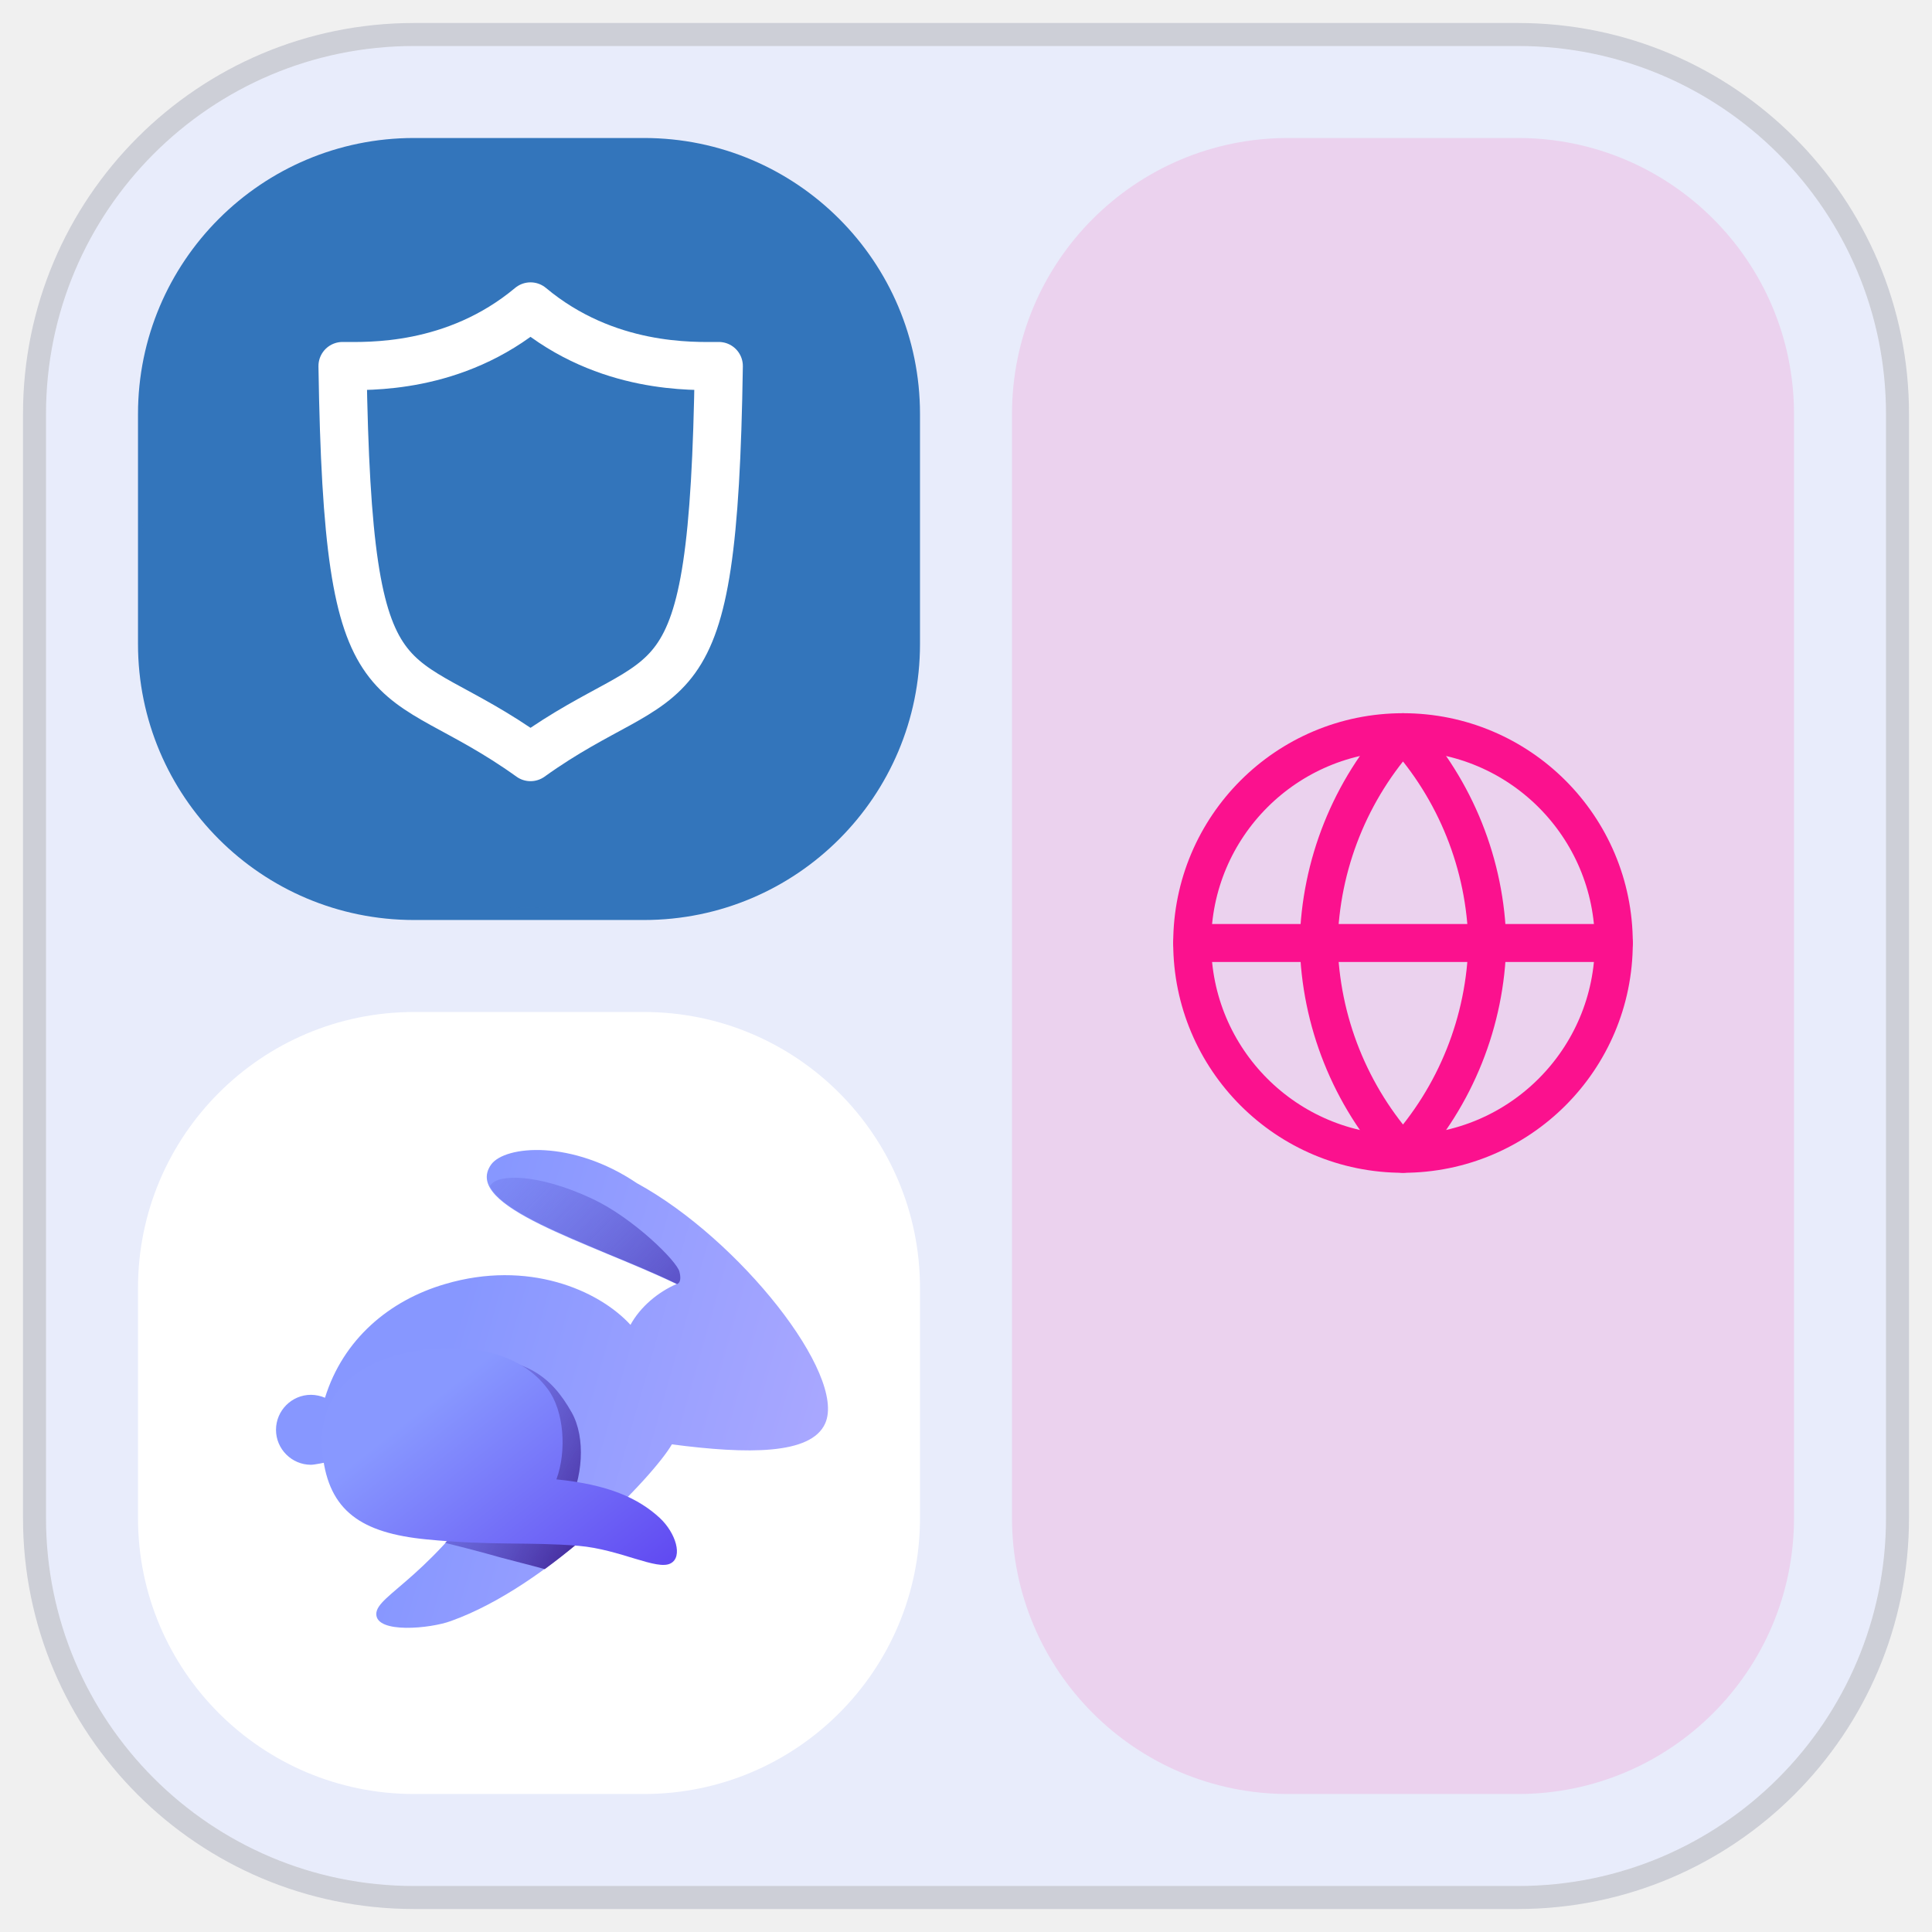
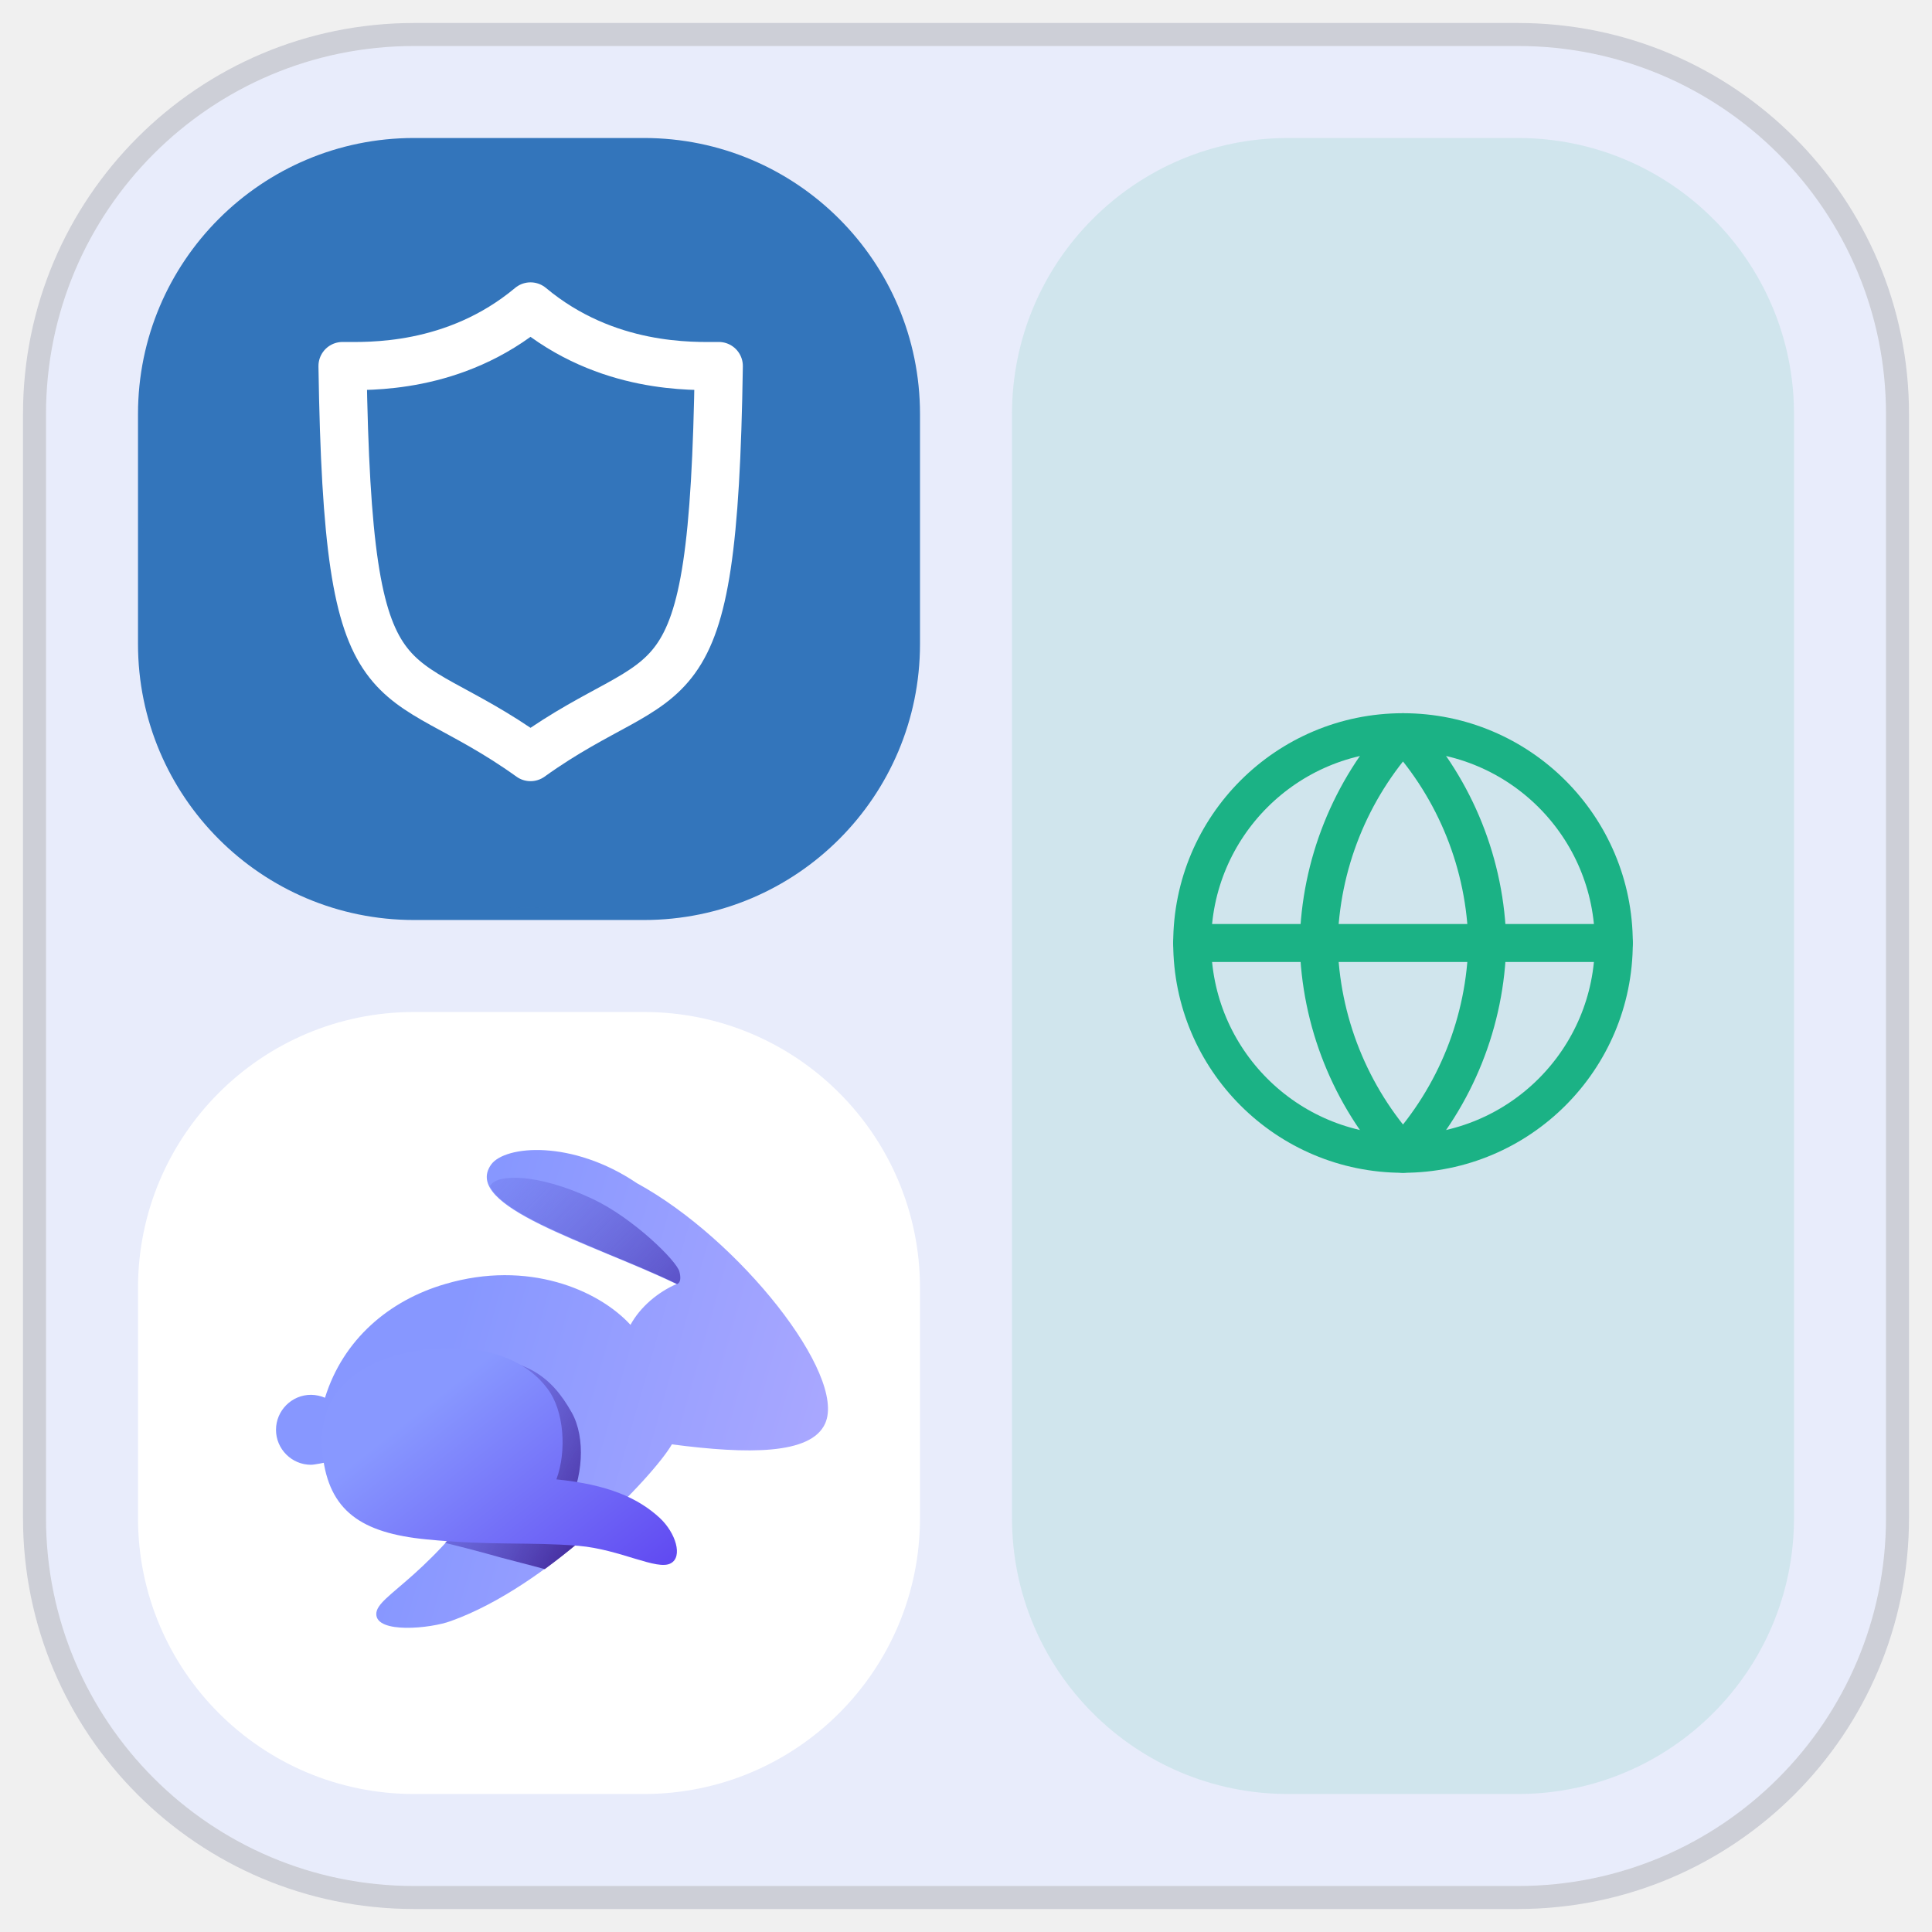
<svg xmlns="http://www.w3.org/2000/svg" width="42" height="42" viewBox="0 0 42 42" fill="none">
  <rect x="1" y="1" width="40" height="40" rx="8" fill="#E8ECFB" />
  <g clip-path="url(#clip0_304_15192)">
    <rect x="3" y="3" width="17" height="17" rx="6" fill="#3375BB" />
    <g clip-path="url(#clip1_304_15192)">
      <mask id="mask0_304_15192" style="mask-type:luminance" maskUnits="userSpaceOnUse" x="3" y="2" width="17" height="18">
        <path d="M19.843 3H3.104V19.738H19.843V3Z" fill="white" />
      </mask>
      <g mask="url(#mask0_304_15192)">
        <path d="M11.474 19.738C16.096 19.738 19.843 15.991 19.843 11.369C19.843 6.747 16.096 3 11.474 3C6.852 3 3.104 6.747 3.104 11.369C3.104 15.991 6.852 19.738 11.474 19.738Z" fill="#3375BB" />
        <path d="M11.533 6.661C13.187 8.043 15.084 7.957 15.626 7.957C15.507 15.813 14.604 14.256 11.533 16.459C8.462 14.256 7.565 15.813 7.446 7.957C7.982 7.957 9.879 8.043 11.533 6.661Z" stroke="white" stroke-width="1.046" stroke-miterlimit="10" stroke-linecap="round" stroke-linejoin="round" />
      </g>
    </g>
  </g>
  <rect x="3" y="22" width="17" height="17" rx="6" fill="white" />
  <path d="M17.939 30.943C18.408 29.891 16.076 26.938 13.845 25.721C12.439 24.771 10.981 24.898 10.677 25.316C10.03 26.228 12.832 27.014 14.707 27.914C14.302 28.091 13.921 28.408 13.706 28.801C13.009 28.041 11.475 27.382 9.676 27.914C8.459 28.269 7.458 29.118 7.065 30.386C6.976 30.347 6.862 30.322 6.76 30.322C6.342 30.322 6 30.664 6 31.083C6 31.501 6.342 31.843 6.76 31.843C6.837 31.843 7.077 31.792 7.077 31.792L10.981 31.818C9.422 34.302 8.18 34.657 8.18 35.088C8.18 35.519 9.359 35.404 9.802 35.24C11.932 34.479 14.213 32.084 14.606 31.399C16.254 31.615 17.635 31.628 17.939 30.943Z" fill="url(#paint0_linear_304_15192)" />
  <path fill-rule="evenodd" clip-rule="evenodd" d="M14.72 27.914C14.809 27.876 14.796 27.749 14.771 27.648C14.72 27.419 13.77 26.482 12.882 26.063C11.666 25.493 10.778 25.518 10.652 25.785C10.892 26.291 12.046 26.761 13.237 27.267C13.732 27.47 14.251 27.686 14.72 27.914Z" fill="url(#paint1_linear_304_15192)" />
  <path fill-rule="evenodd" clip-rule="evenodd" d="M13.174 33.009C12.933 32.92 12.654 32.832 12.337 32.756C12.667 32.16 12.743 31.26 12.426 30.702C11.982 29.916 11.425 29.498 10.119 29.498C9.409 29.498 7.483 29.739 7.445 31.349C7.445 31.514 7.445 31.666 7.457 31.818H10.981C10.512 32.566 10.068 33.123 9.676 33.541C10.145 33.656 10.525 33.757 10.88 33.858C11.209 33.947 11.526 34.023 11.843 34.112C12.325 33.757 12.781 33.377 13.174 33.009Z" fill="url(#paint2_linear_304_15192)" />
  <path d="M7.014 31.628C7.153 32.844 7.85 33.326 9.27 33.465C10.69 33.605 11.501 33.516 12.578 33.605C13.478 33.681 14.289 34.15 14.581 33.985C14.847 33.846 14.695 33.326 14.34 32.996C13.871 32.566 13.224 32.274 12.096 32.16C12.325 31.539 12.261 30.664 11.906 30.195C11.399 29.511 10.461 29.207 9.27 29.334C8.028 29.486 6.837 30.107 7.014 31.628Z" fill="url(#paint3_linear_304_15192)" />
-   <rect x="22" y="3" width="17" height="36" rx="6" fill="#FB118E" fill-opacity="0.12" />
+   <rect x="22" y="3" width="17" height="36" rx="6" fill="#1BB285" fill-opacity="0.12" />
  <g clip-path="url(#clip2_304_15192)">
-     <path d="M30.5 25.083C33.031 25.083 35.083 23.031 35.083 20.5C35.083 17.969 33.031 15.917 30.5 15.917C27.969 15.917 25.917 17.969 25.917 20.5C25.917 23.031 27.969 25.083 30.5 25.083Z" stroke="#FB118E" stroke-width="0.825" stroke-linecap="round" stroke-linejoin="round" />
-     <path d="M25.917 20.5H35.083" stroke="#FB118E" stroke-width="0.825" stroke-linecap="round" stroke-linejoin="round" />
-     <path d="M30.5 15.917C31.646 17.172 32.298 18.8 32.333 20.5C32.298 22.199 31.646 23.828 30.5 25.083C29.354 23.828 28.702 22.199 28.667 20.5C28.702 18.8 29.354 17.172 30.5 15.917V15.917Z" stroke="#FB118E" stroke-width="0.825" stroke-linecap="round" stroke-linejoin="round" />
+     <path d="M30.5 25.083C33.031 25.083 35.083 23.031 35.083 20.5C35.083 17.969 33.031 15.917 30.5 15.917C27.969 15.917 25.917 17.969 25.917 20.5C25.917 23.031 27.969 25.083 30.5 25.083Z" stroke="#1BB285" stroke-width="0.825" stroke-linecap="round" stroke-linejoin="round" />
+     <path d="M25.917 20.5H35.083" stroke="#1BB285" stroke-width="0.825" stroke-linecap="round" stroke-linejoin="round" />
+     <path d="M30.5 15.917C31.646 17.172 32.298 18.8 32.333 20.5C32.298 22.199 31.646 23.828 30.5 25.083C29.354 23.828 28.702 22.199 28.667 20.5C28.702 18.8 29.354 17.172 30.5 15.917V15.917Z" stroke="#1BB285" stroke-width="0.825" stroke-linecap="round" stroke-linejoin="round" />
  </g>
  <rect x="0.75" y="0.75" width="40.5" height="40.5" rx="8.25" stroke="#5D6785" stroke-opacity="0.24" stroke-width="0.5" />
  <defs>
    <linearGradient id="paint0_linear_304_15192" x1="9.547" y1="29.962" x2="17.854" y2="32.318" gradientUnits="userSpaceOnUse">
      <stop stop-color="#8797FF" />
      <stop offset="1" stop-color="#AAA8FF" />
    </linearGradient>
    <linearGradient id="paint1_linear_304_15192" x1="16.147" y1="30.148" x2="10.153" y2="24.139" gradientUnits="userSpaceOnUse">
      <stop stop-color="#3B22A0" />
      <stop offset="1" stop-color="#5156D8" stop-opacity="0" />
    </linearGradient>
    <linearGradient id="paint2_linear_304_15192" x1="13.339" y1="33.226" x2="7.581" y2="29.916" gradientUnits="userSpaceOnUse">
      <stop stop-color="#3B1E8F" />
      <stop offset="1" stop-color="#6A6FFB" stop-opacity="0" />
    </linearGradient>
    <linearGradient id="paint3_linear_304_15192" x1="9.145" y1="30.645" x2="13.037" y2="35.59" gradientUnits="userSpaceOnUse">
      <stop stop-color="#8898FF" />
      <stop offset="0.984" stop-color="#5F47F1" />
    </linearGradient>
    <clipPath id="clip0_304_15192">
      <rect x="3" y="3" width="17" height="17" rx="6" fill="white" />
    </clipPath>
    <clipPath id="clip1_304_15192">
      <rect width="17" height="16.738" fill="white" transform="translate(3 2.99988)" />
    </clipPath>
    <clipPath id="clip2_304_15192">
      <rect width="11" height="11" fill="white" transform="translate(25 15)" />
    </clipPath>
  </defs>
</svg>
